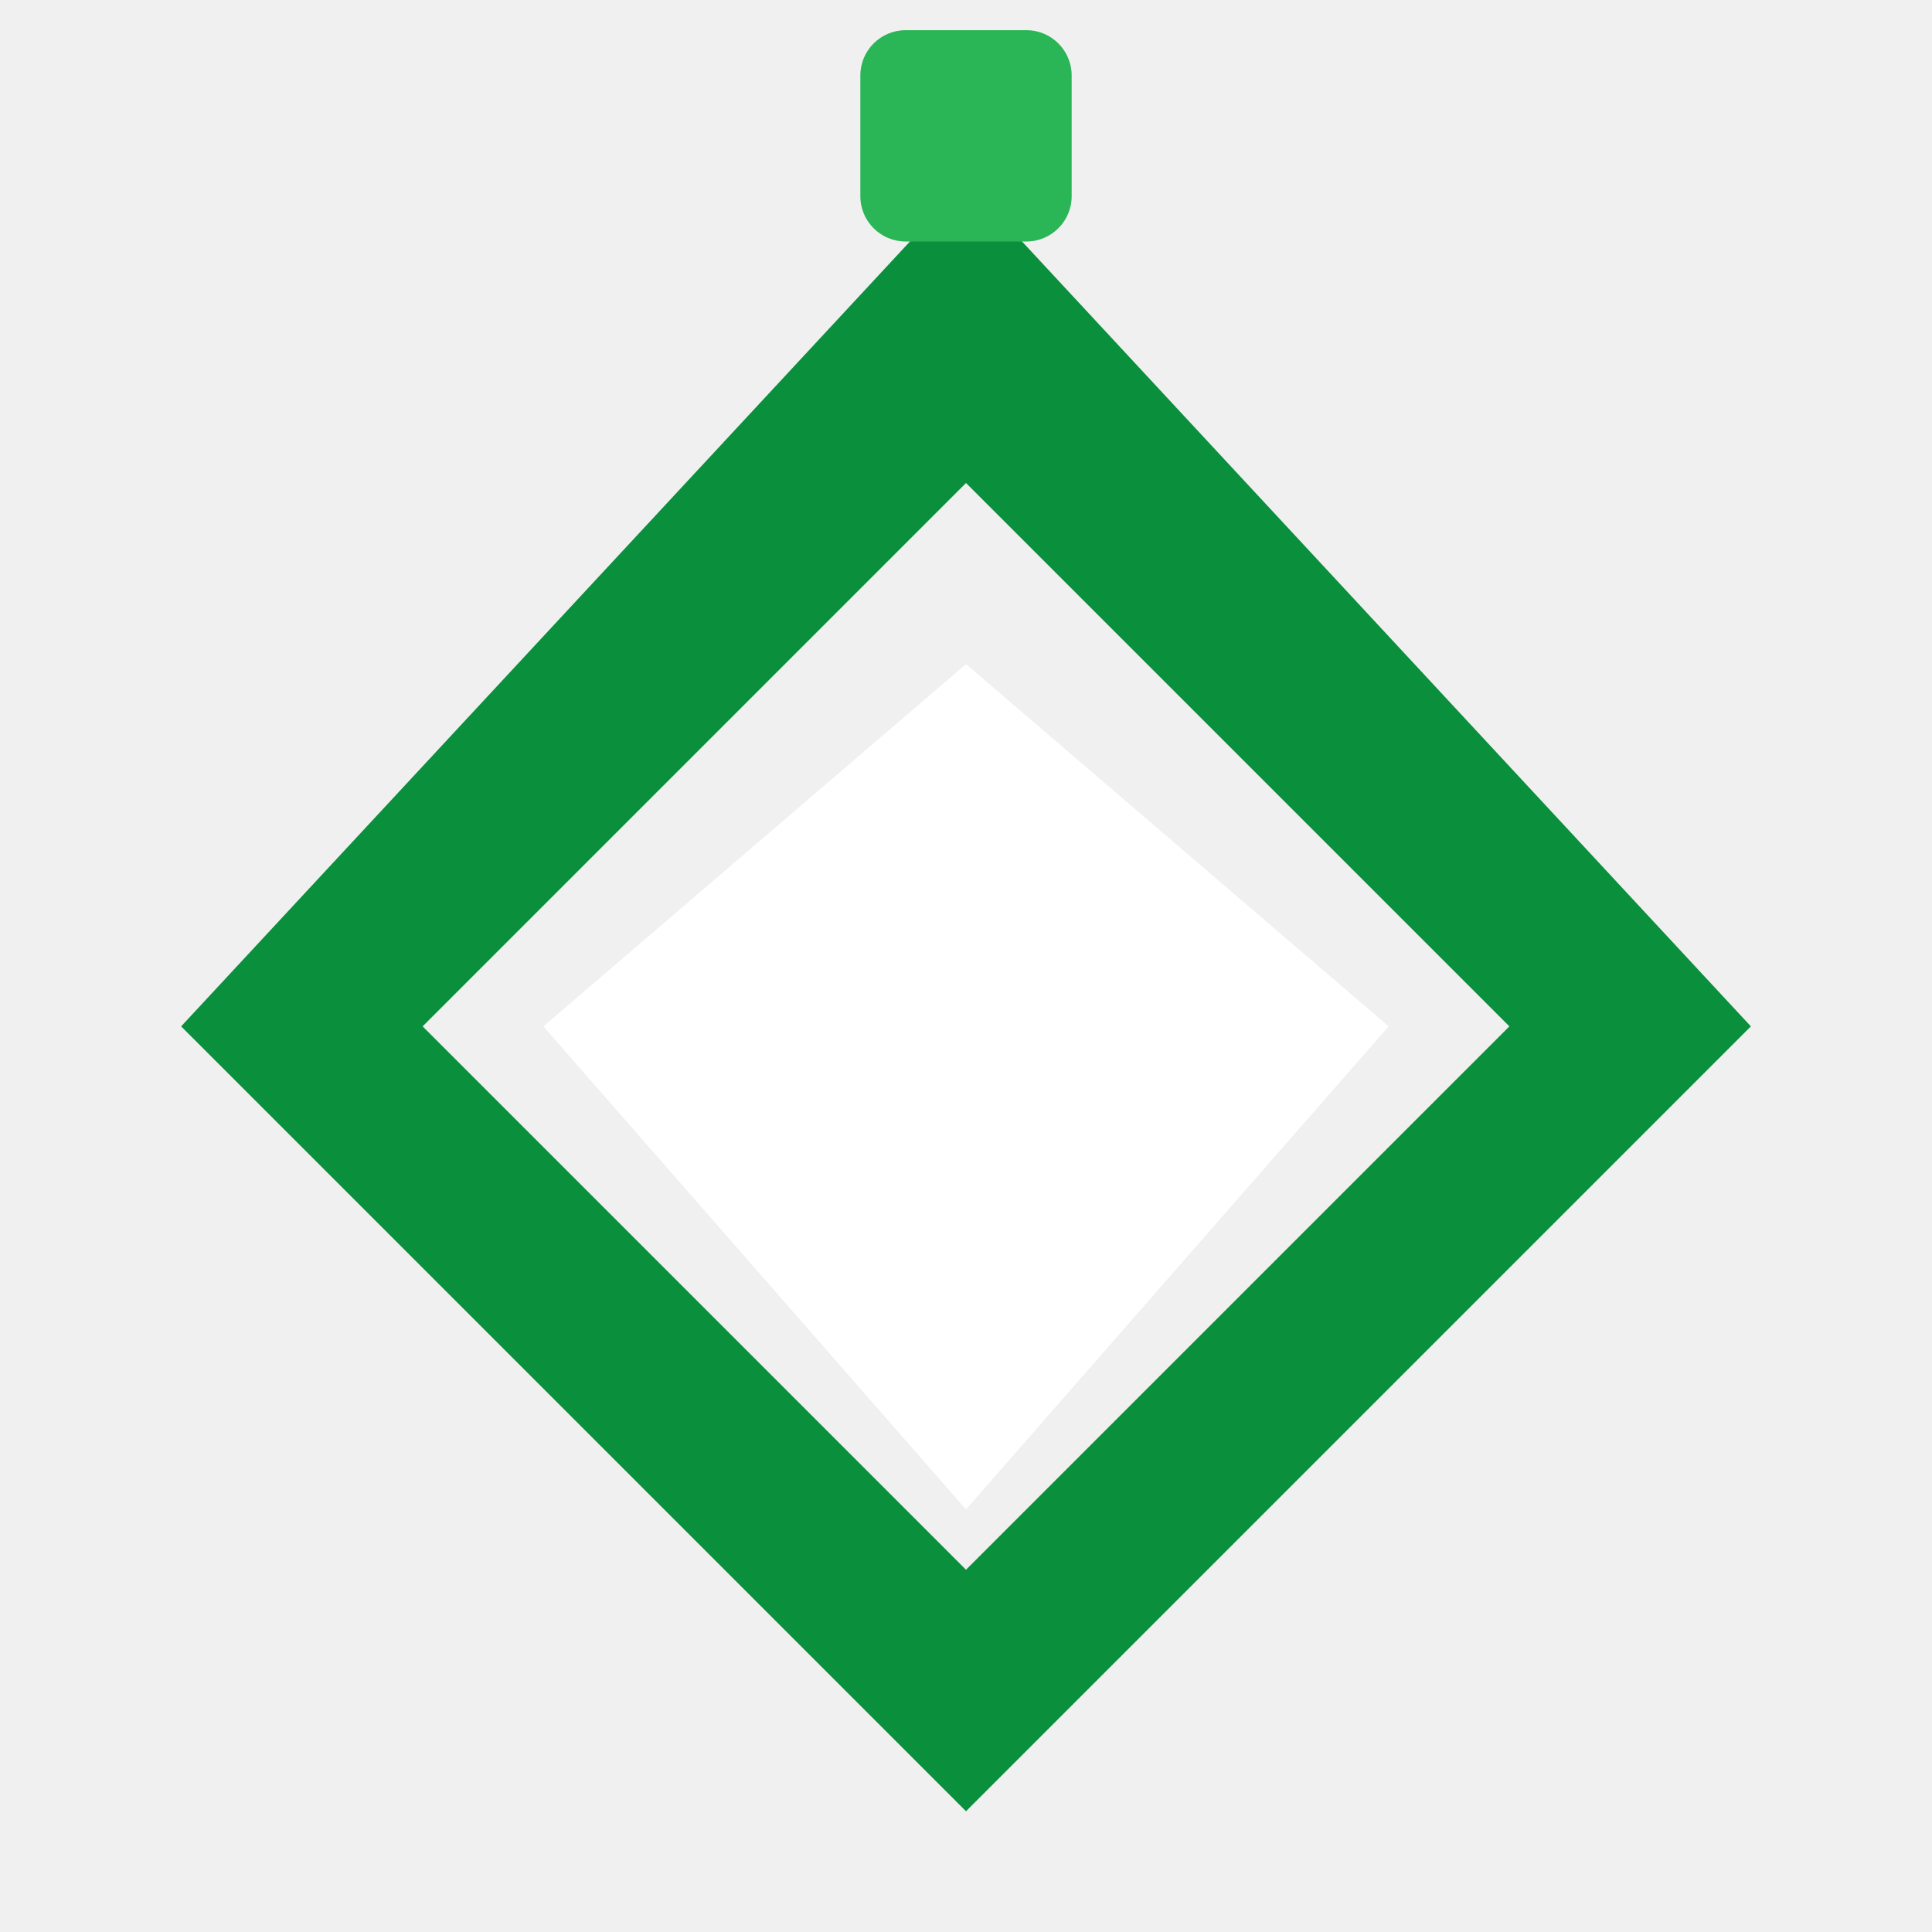
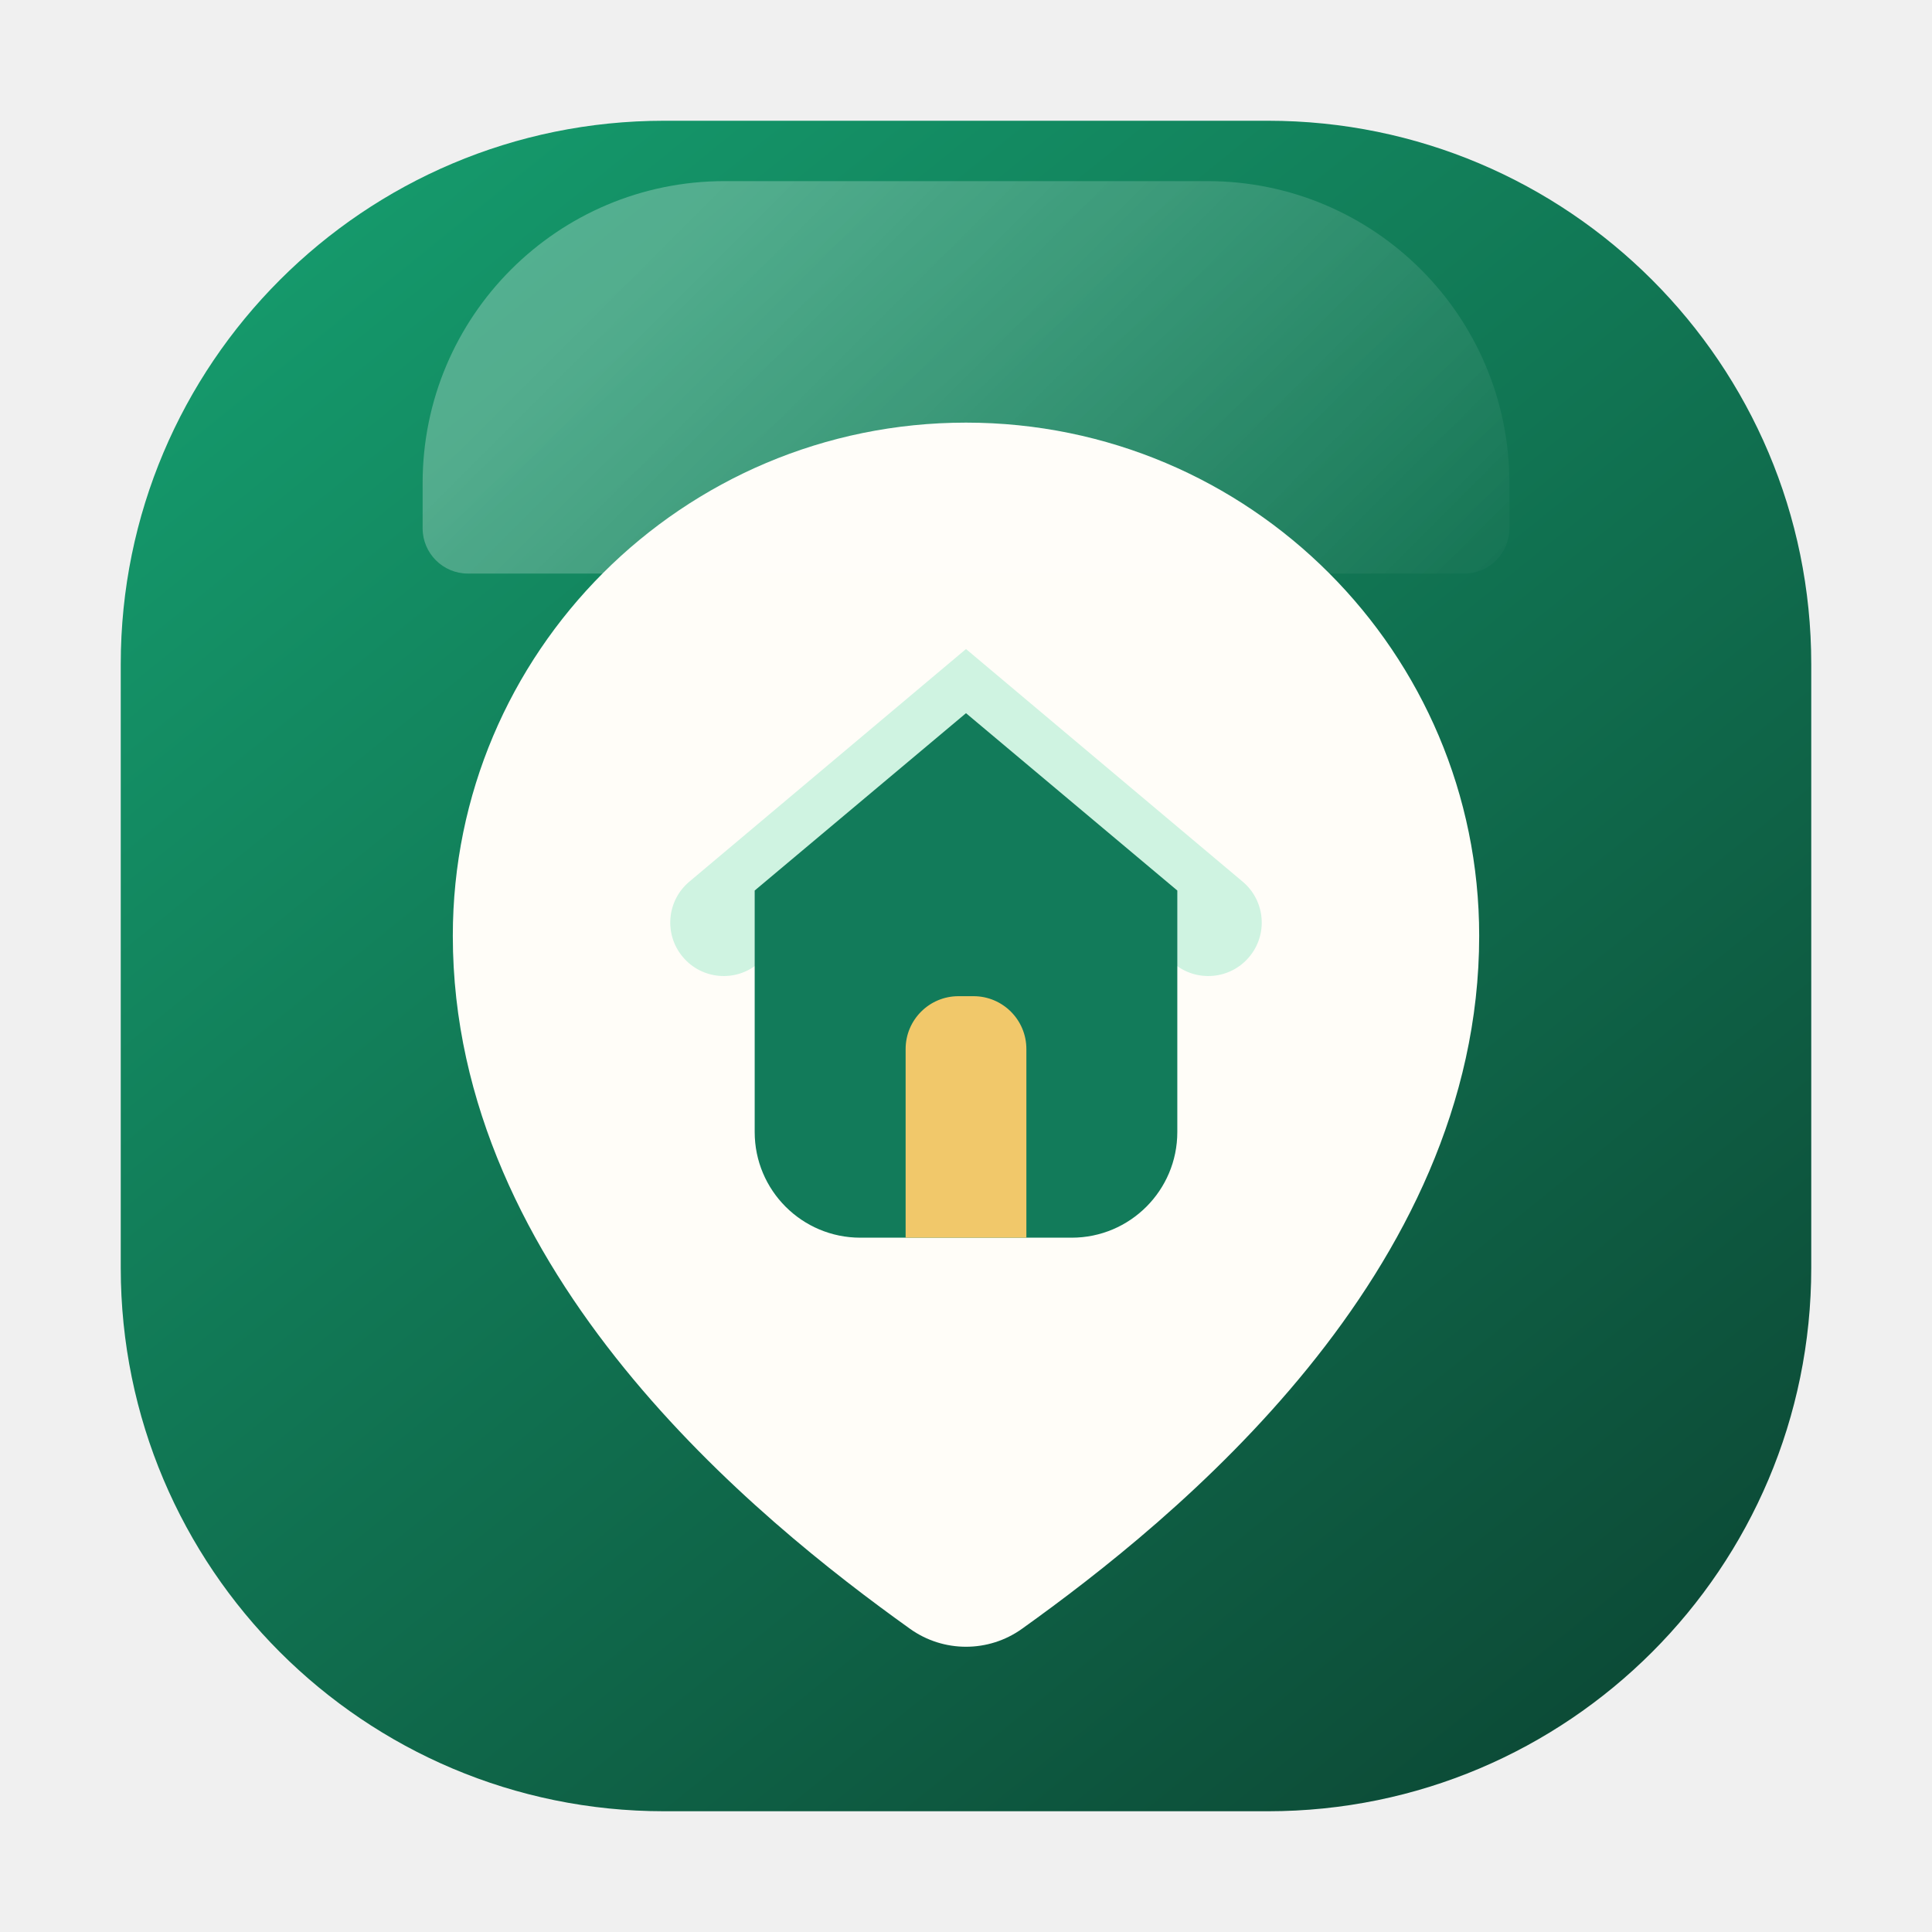
- <svg xmlns="http://www.w3.org/2000/svg" viewBox="0 0 64 64">
-   <path d="M32 6L6 34l26 26 26-26L32 6zm0 10l18 18-18 18L14 34 32 16z" fill="#0a8f3c" />
-   <path d="M32 22L18 34l14 16 14-16L32 22z" fill="white" />
-   <rect x="28.5" y="1" width="7" height="7" rx="1.5" fill="#2ab556" />
+ <svg xmlns="http://www.w3.org/2000/svg" viewBox="0 0 64 64" fill="none">
+   <defs>
+     <linearGradient id="favicon-bg" x1="11" y1="6" x2="53" y2="58" gradientUnits="userSpaceOnUse">
+       <stop stop-color="#159A6C" />
+       <stop offset="1" stop-color="#0C4A36" />
+     </linearGradient>
+     <linearGradient id="favicon-glow" x1="18" y1="12" x2="39" y2="33" gradientUnits="userSpaceOnUse">
+       <stop stop-color="#FFFFFF" stop-opacity=".38" />
+       <stop offset="1" stop-color="#FFFFFF" stop-opacity="0" />
+     </linearGradient>
+   </defs>
+   <rect x="4" y="4" width="56" height="56" rx="18" fill="url(#favicon-bg)" />
+   <path d="M32 14C22.611 14 15 21.611 15 31C15 42.198 25.098 50.346 30.145 53.956C31.253 54.749 32.747 54.749 33.855 53.956C38.902 50.346 49 42.198 49 31C49 21.611 41.389 14 32 14Z" fill="#FFFDF8" />
+   <path d="M32 21.5L22.835 29.206C22.086 29.835 21.989 30.953 22.619 31.701C23.248 32.45 24.365 32.547 25.114 31.917L32 26.125L38.886 31.917C39.635 32.547 40.752 32.45 41.381 31.701C42.011 30.953 41.914 29.835 41.165 29.206L32 21.5Z" fill="#CFF3E1" />
+   <path d="M25 29.5V37.5C25 39.433 26.567 41 28.5 41H35.5C37.433 41 39 39.433 39 37.5V29.5L32 23.625L25 29.5Z" fill="#127B5A" />
+   <path d="M30 34.75C30 33.784 30.784 33 31.75 33H32.25C33.216 33 34 33.784 34 34.75V41H30V34.75Z" fill="#F1C86A" />
+   <path d="M14 16C14 10.477 18.477 6 24 6H40C45.523 6 50 10.477 50 16V17.5C50 18.328 49.328 19 48.5 19H15.5C14.672 19 14 18.328 14 17.5V16Z" fill="url(#favicon-glow)" opacity=".7" />
</svg>
